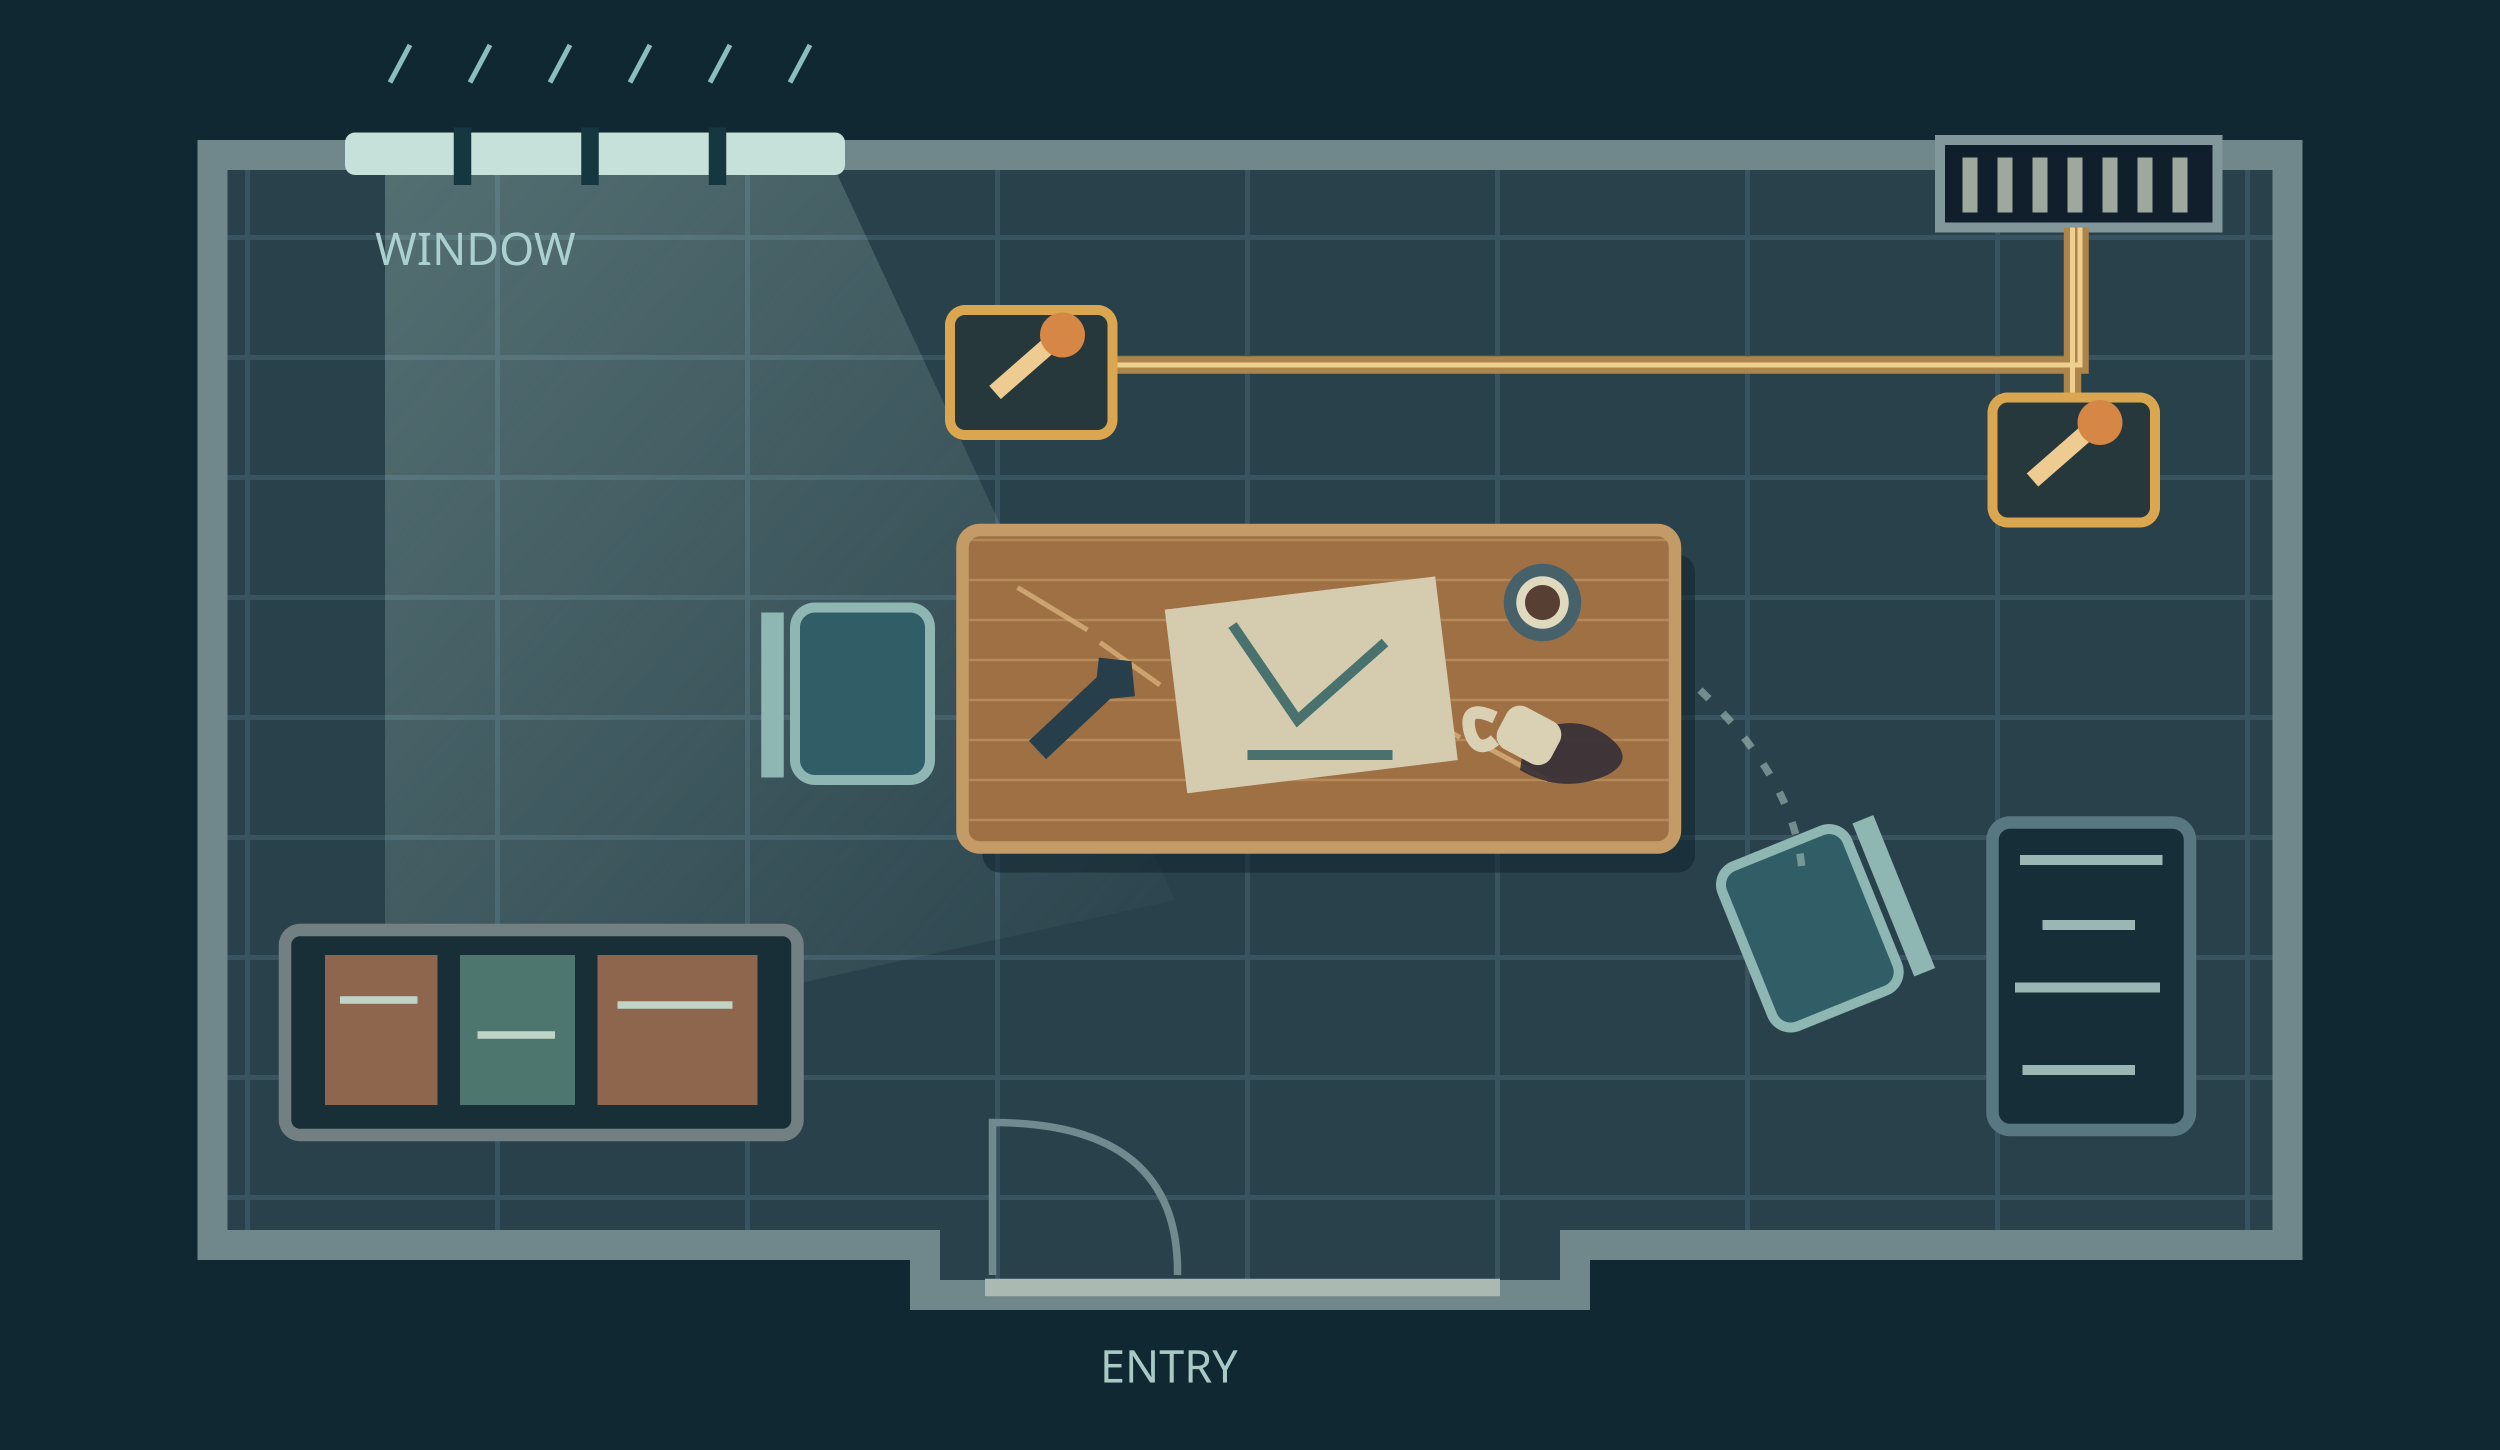
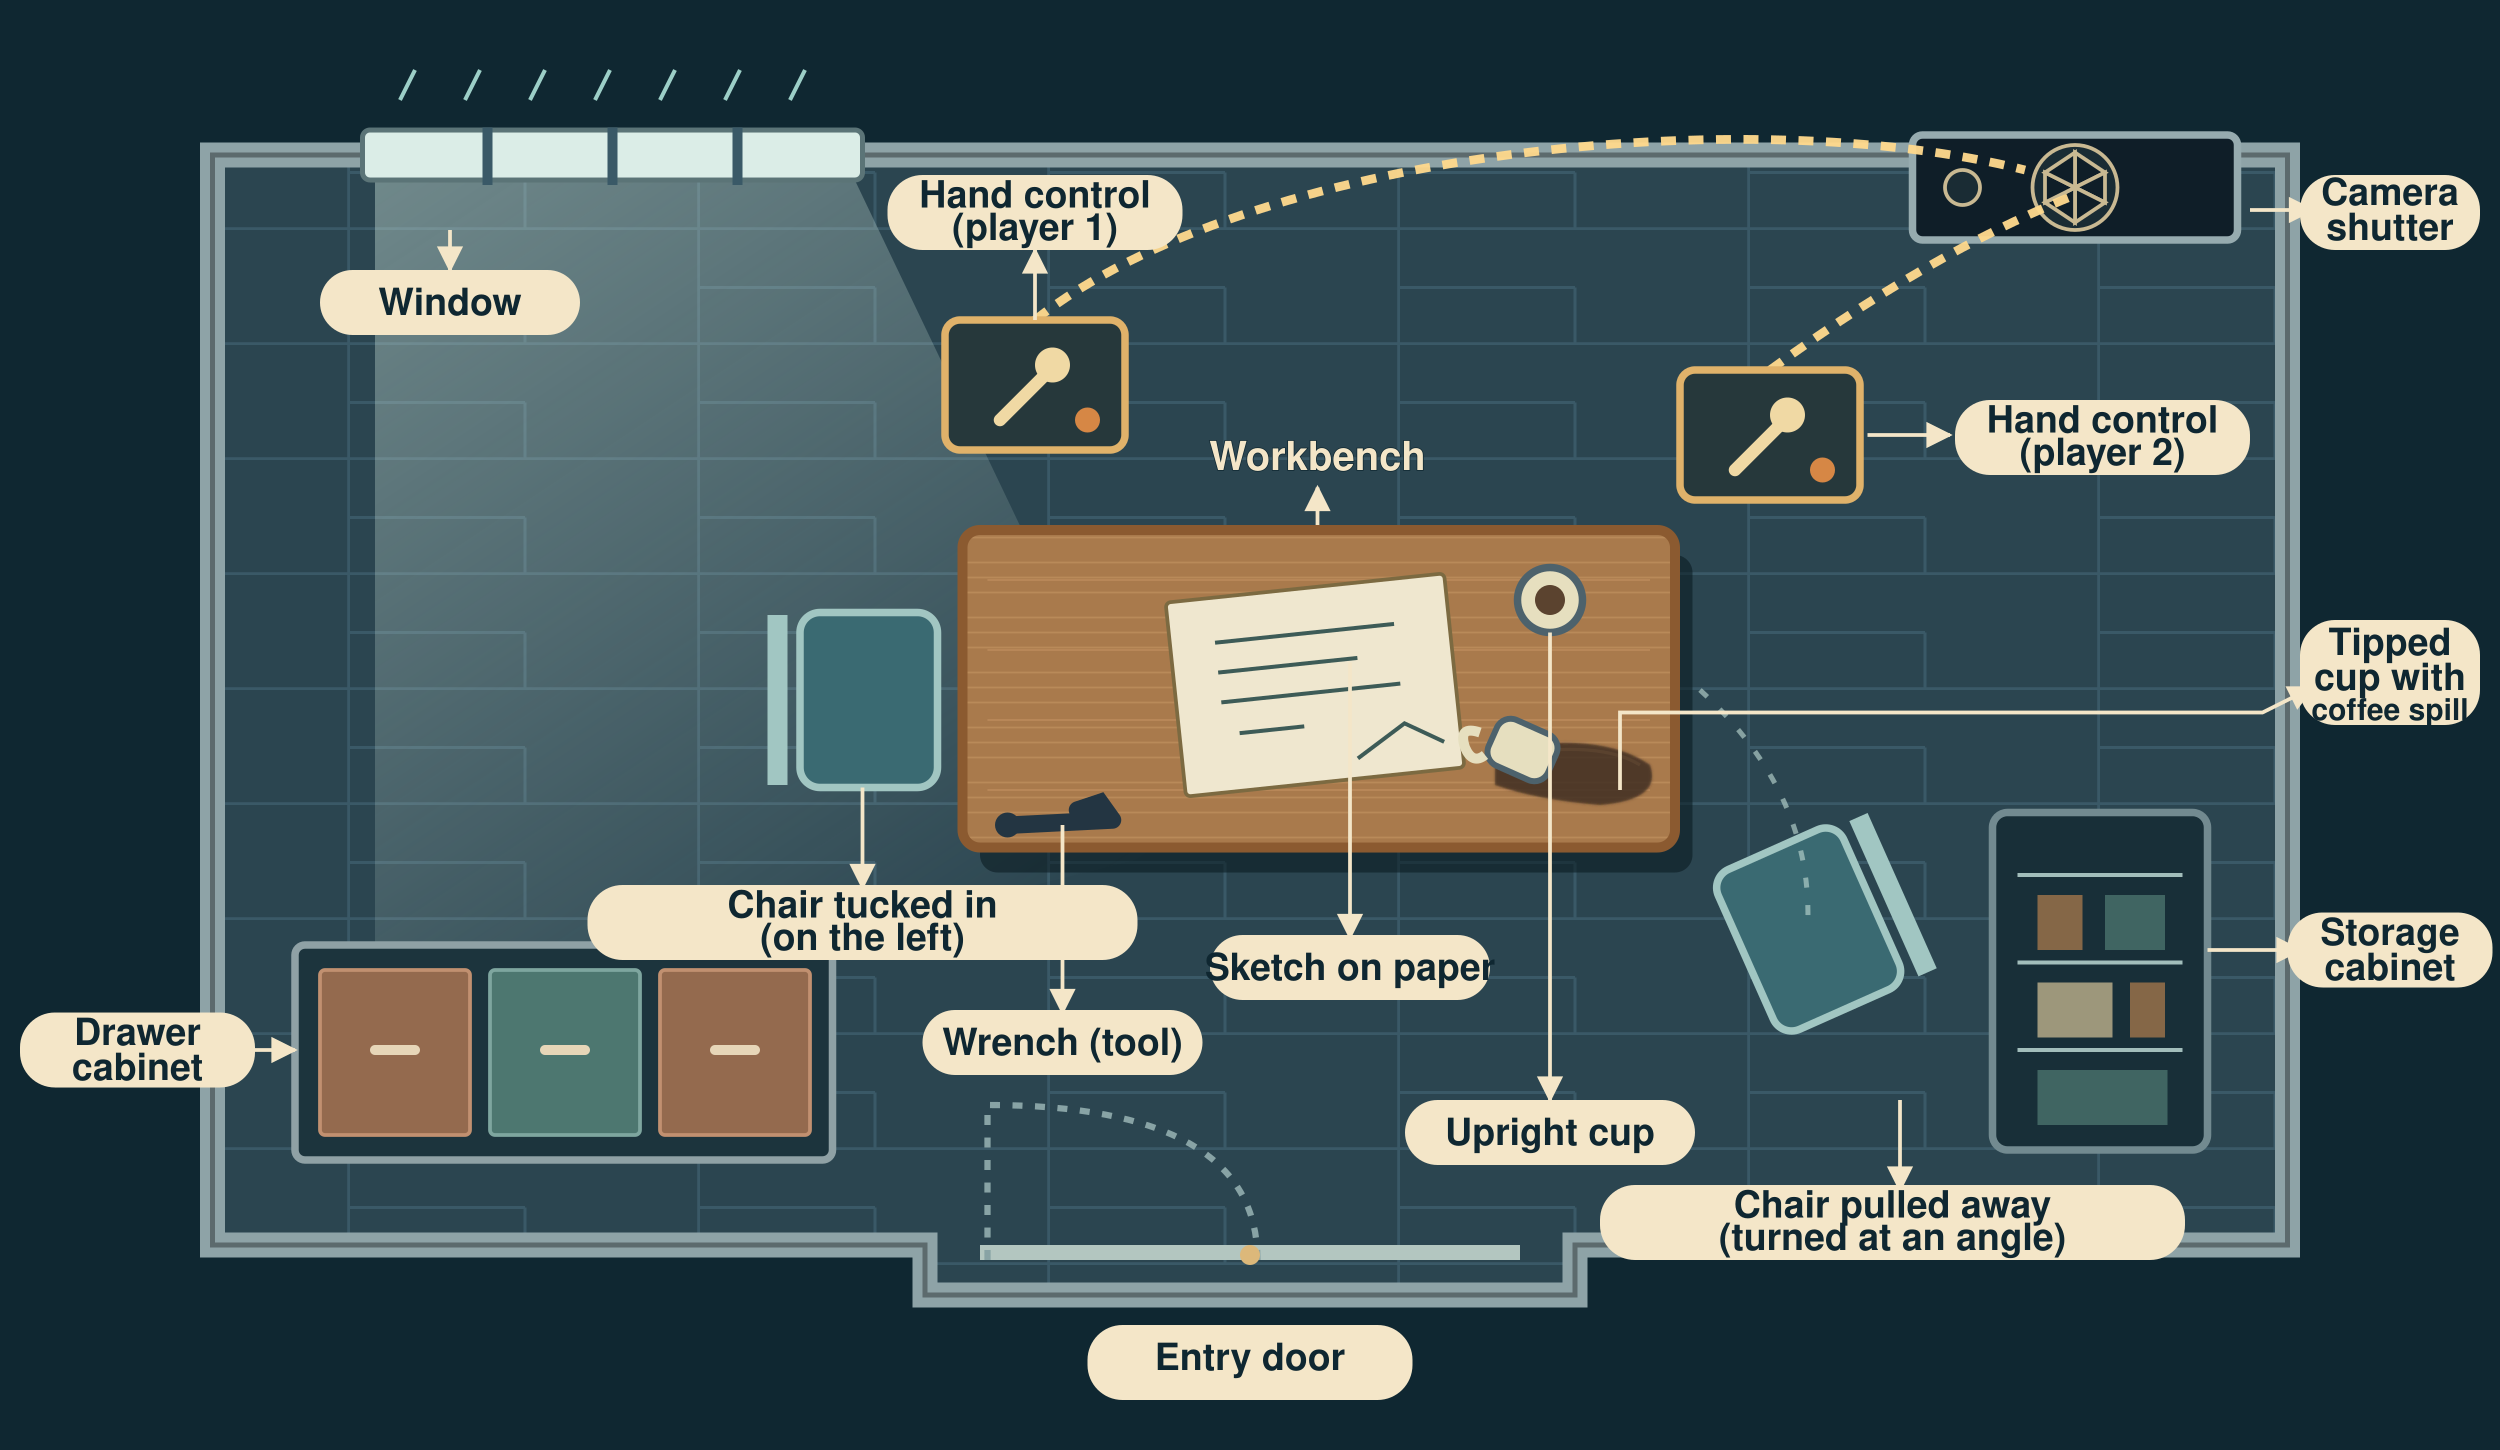
- <svg xmlns="http://www.w3.org/2000/svg" viewBox="0 0 1000 580" role="img" aria-labelledby="scene-title scene-desc">
+ <svg xmlns="http://www.w3.org/2000/svg" viewBox="0 0 1000 580" role="img" aria-labelledby="scene-title scene-desc" font-family="'Helvetica Neue', Helvetica, Arial, sans-serif">
  <defs>
-     <pattern id="floor" width="100" height="48" patternUnits="userSpaceOnUse">
-       <rect width="100" height="48" fill="#29414b" />
-       <path d="M0 47H100M99 0V48" stroke="#385461" stroke-width="2" />
+     <pattern id="floor" width="140" height="46" patternUnits="userSpaceOnUse">
+       <rect width="140" height="46" fill="#2b4550" />
+       <path d="M0 45.5H140M139.5 0V46M70 23V46" stroke="#3a5967" stroke-width="1.2" fill="none" />
+       <path d="M0 23H70" stroke="#3a5967" stroke-width="1.2" fill="none" />
    </pattern>
-     <pattern id="bench" width="16" height="16" patternUnits="userSpaceOnUse">
-       <rect width="16" height="16" fill="#9e7044" />
-       <path d="M0 8H16" stroke="#b58958" stroke-width="1" />
+     <pattern id="bench" width="22" height="22" patternUnits="userSpaceOnUse">
+       <rect width="22" height="22" fill="#a97a4c" />
+       <path d="M0 11H22M0 5H22M0 17H22" stroke="#bf8f5e" stroke-width="0.7" fill="none" opacity="0.75" />
    </pattern>
-     <linearGradient id="light" x1="0" y1="0" x2="1" y2="1">
-       <stop offset="0" stop-color="#b7dacd" stop-opacity=".3" />
-       <stop offset="1" stop-color="#b7dacd" stop-opacity="0" />
+     <linearGradient id="beam" x1="0" y1="0" x2="0.6" y2="1">
+       <stop offset="0" stop-color="#cfe6dc" stop-opacity="0.42" />
+       <stop offset="1" stop-color="#cfe6dc" stop-opacity="0" />
    </linearGradient>
    <radialGradient id="focus">
-       <stop offset="0" stop-color="#ffd98d" stop-opacity=".55" />
+       <stop offset="0" stop-color="#ffd98d" stop-opacity="0.6" />
      <stop offset="1" stop-color="#ffd98d" stop-opacity="0" />
    </radialGradient>
+     <marker id="arrow" viewBox="0 0 10 10" refX="9" refY="5" markerWidth="7" markerHeight="7" orient="auto">
+       <path d="M0 0 L10 5 L0 10 z" fill="#f4e6c8" />
+     </marker>
+     <filter id="soften" x="-20%" y="-20%" width="140%" height="140%">
+       <feGaussianBlur stdDeviation="0.6" />
+     </filter>
  </defs>
-   <rect width="1000" height="580" fill="#102832" />
-   <path d="M85 62H915V498H630V518H370V498H85Z" fill="url(#floor)" stroke="#70878c" stroke-width="12" />
-   <path d="M154 70H335L470 360 154 430Z" fill="url(#light)" />
-   <rect x="138" y="53" width="200" height="17" rx="4" fill="#c6e0da" />
-   <path d="M185 51V74M236 51V74M287 51V74" stroke="#163740" stroke-width="7" />
-   <path d="M156 33l8-15m24 15l8-15m24 15l8-15m24 15l8-15m24 15l8-15m24 15l8-15" stroke="#8bbfbf" stroke-width="2" />
-   <text x="150" y="106" fill="#acd0cf" font-size="18" font-family="system-ui">WINDOW</text>
-   <rect x="114" y="372" width="205" height="82" rx="6" fill="#182f38" stroke="#728084" stroke-width="5" />
-   <rect x="130" y="382" width="45" height="60" fill="#8e654d" />
-   <rect x="184" y="382" width="46" height="60" fill="#4d776e" />
-   <rect x="239" y="382" width="64" height="60" fill="#8e654d" />
-   <path d="M136 400h31m24 14h31m25-12h46" stroke="#bfd4c6" stroke-width="3" />
-   <rect x="385" y="212" width="285" height="127" rx="7" fill="#112630" opacity=".6" transform="translate(8,10)" />
-   <rect x="385" y="212" width="285" height="127" rx="7" fill="url(#bench)" stroke="#c49b66" stroke-width="5" />
-   <path d="M407 235l28 17m5 5l24 17m155 38l-26-14m-9-3l-35-20" stroke="#e0b882" stroke-width="2" opacity=".7" />
-   <rect x="470" y="237" width="109" height="74" fill="#d5ccb0" transform="rotate(-7 524 274)" />
-   <path d="M493 250l26 38 35-31m-55 45h58" fill="none" stroke="#49716e" stroke-width="4" />
-   <path d="M415 300l33-31m-9-1l9 1 1 10" stroke="#273f4a" stroke-width="10" fill="none" />
-   <circle cx="617" cy="241" r="13" fill="#dfdabd" stroke="#47616a" stroke-width="5" />
-   <circle cx="617" cy="241" r="7" fill="#574033" />
-   <path d="M610 295q20-12 35 1q9 8-2 14q-18 8-35-2Z" fill="#352e35" opacity=".9" />
-   <rect x="599" y="284" width="24" height="19" rx="6" fill="#dad0b4" transform="rotate(28 610 295)" />
-   <path d="M598 287q-13-6-10 6q3 9 10 3" fill="none" stroke="#dad0b4" stroke-width="5" />
+   <rect width="1000" height="580" fill="#0f2731" />
+   <path d="M85 62 H915 V498 H630 V518 H370 V498 H85 Z" fill="url(#floor)" stroke="#8ea3a7" stroke-width="10" />
+   <path d="M85 62 H915 V498 H630 V518 H370 V498 H85 Z" fill="none" stroke="#000" stroke-width="2" opacity="0.35" />
+   <path d="M150 68 H340 L470 340 L150 420 Z" fill="url(#beam)" />
+   <g id="obj-window">
+     <rect x="145" y="52" width="200" height="20" rx="3" fill="#dbede7" stroke="#5b7477" stroke-width="2" />
+     <path d="M195 51V74 M245 51V74 M295 51V74" stroke="#3a5967" stroke-width="4" />
+     <path d="M160 40 l6 -12 M186 40 l6 -12 M212 40 l6 -12 M238 40 l6 -12 M264 40 l6 -12 M290 40 l6 -12 M316 40 l6 -12" stroke="#9ccfc7" stroke-width="1.6" />
+   </g>
+   <g id="obj-cabinet">
+     <rect x="118" y="378" width="215" height="86" rx="4" fill="#1c343d" stroke="#8fa1a5" stroke-width="3" />
+     <rect x="128" y="388" width="60" height="66" rx="2" fill="#946a4e" stroke="#c19070" stroke-width="1.5" />
+     <rect x="196" y="388" width="60" height="66" rx="2" fill="#4d7770" stroke="#7ea69f" stroke-width="1.5" />
+     <rect x="264" y="388" width="60" height="66" rx="2" fill="#946a4e" stroke="#c19070" stroke-width="1.5" />
+     <rect x="148" y="418" width="20" height="4" rx="2" fill="#e7d6b8" />
+     <rect x="216" y="418" width="20" height="4" rx="2" fill="#e7d6b8" />
+     <rect x="284" y="418" width="20" height="4" rx="2" fill="#e7d6b8" />
+   </g>
+   <g id="obj-shutter">
+     <rect x="765" y="54" width="130" height="42" rx="4" fill="#0f1e28" stroke="#96abaf" stroke-width="3" />
+     <g transform="translate(830 75)">
+       <circle r="17" fill="#1a2c34" stroke="#c9b992" stroke-width="1.5" />
+       <g stroke="#c9b992" stroke-width="1.5" fill="#0f1e28">
+         <path d="M0 -14 L12 -6 L0 0 Z" />
+         <path d="M12 -6 L12 6 L0 0 Z" />
+         <path d="M12 6 L0 14 L0 0 Z" />
+         <path d="M0 14 L-12 6 L0 0 Z" />
+         <path d="M-12 6 L-12 -6 L0 0 Z" />
+         <path d="M-12 -6 L0 -14 L0 0 Z" />
+       </g>
+     </g>
+     <circle cx="785" cy="75" r="7" fill="#1a2c34" stroke="#c9b992" stroke-width="1.5" />
+   </g>
+   <path d="M414 128 C 500 60, 700 40, 810 68" fill="none" stroke="#ffd98d" stroke-width="3.5" stroke-dasharray="6 5" opacity="0.95" />
+   <path d="M708 148 C 760 110, 800 90, 830 78" fill="none" stroke="#ffd98d" stroke-width="3.5" stroke-dasharray="6 5" opacity="0.95" />
+   <g id="obj-control-left">
+     <rect x="378" y="128" width="72" height="52" rx="6" fill="#26383b" stroke="#e0b26a" stroke-width="3" />
+     <path d="M400 168 L420 148" stroke="#f0d9a4" stroke-width="5" stroke-linecap="round" />
+     <circle cx="421" cy="146" r="7" fill="#f0d9a4" />
+     <circle cx="435" cy="168" r="5" fill="#d68745" />
+   </g>
+   <g id="obj-control-right">
+     <rect x="672" y="148" width="72" height="52" rx="6" fill="#26383b" stroke="#e0b26a" stroke-width="3" />
+     <path d="M694 188 L714 168" stroke="#f0d9a4" stroke-width="5" stroke-linecap="round" />
+     <circle cx="715" cy="166" r="7" fill="#f0d9a4" />
+     <circle cx="729" cy="188" r="5" fill="#d68745" />
+   </g>
+   <circle cx="414" cy="154" r="60" fill="url(#focus)" class="attention-glow" opacity="0" />
+   <circle cx="708" cy="174" r="60" fill="url(#focus)" class="attention-glow" opacity="0" />
+   <g id="obj-bench">
+     <rect x="392" y="222" width="285" height="127" rx="7" fill="#08171e" opacity="0.55" />
+     <rect x="385" y="212" width="285" height="127" rx="7" fill="url(#bench)" stroke="#8b5a30" stroke-width="4" />
+     <path d="M395 232 H660 M395 260 H660 M395 288 H660 M395 316 H660" stroke="#c99667" stroke-width="0.7" opacity="0.55" />
+   </g>
+   <g id="obj-drawing">
+     <rect x="470" y="235" width="112" height="78" rx="2" fill="#efe7cf" stroke="#7c6a41" stroke-width="1.5" transform="rotate(-6 526 274)" />
+     <path d="M488 253 L560 253 M488 265 L544 265 M488 277 L560 277 M494 290 L520 290" stroke="#3d5b57" stroke-width="1.6" transform="rotate(-6 526 274)" />
+     <path d="M540 305 L560 293 L575 302" fill="none" stroke="#3d5b57" stroke-width="1.6" transform="rotate(-6 526 274)" />
+   </g>
+   <g id="obj-tool">
+     <path d="M405 330 L445 328 M445 328 l-5 -7 l-9 3" fill="none" stroke="#233542" stroke-width="7" stroke-linecap="round" />
+     <circle cx="403" cy="330" r="5" fill="#233542" />
+   </g>
+   <g id="obj-cup-upright">
+     <circle cx="620" cy="240" r="13" fill="#e6dfbf" stroke="#4d626c" stroke-width="3" />
+     <circle cx="620" cy="240" r="6" fill="#5b432f" />
+   </g>
+   <g id="obj-cup-spill">
+     <path d="M598 300 Q 640 292 660 306 Q 665 320 640 322 Q 615 320 598 314 Z" fill="#3f2f24" opacity="0.85" filter="url(#soften)" />
+     <path d="M604 302 Q 640 296 656 306" fill="none" stroke="#5b432f" stroke-width="1.3" opacity="0.9" />
+     <rect x="596" y="290" width="26" height="20" rx="6" fill="#e6dfbf" stroke="#4d626c" stroke-width="2.4" transform="rotate(24 609 300)" />
+     <path d="M592 293 q-9 -3 -6 6 q3 7 8 3" fill="none" stroke="#e6dfbf" stroke-width="4" />
+   </g>
  <g id="chair-left">
-     <rect x="318" y="243" width="54" height="69" rx="8" fill="#315e66" stroke="#8eb6b2" stroke-width="4" />
-     <path d="M309 245v66" stroke="#8eb6b2" stroke-width="9" />
+     <rect x="320" y="245" width="55" height="70" rx="8" fill="#3a6a72" stroke="#a1c6c2" stroke-width="3" />
+     <path d="M311 246 v68" stroke="#a1c6c2" stroke-width="8" />
  </g>
-   <g id="chair-away" transform="rotate(-22 723 369)">
-     <rect x="696" y="337" width="54" height="69" rx="8" fill="#315e66" stroke="#8eb6b2" stroke-width="4" />
-     <path d="M759 339v66" stroke="#8eb6b2" stroke-width="9" />
+   <g id="chair-away" transform="rotate(-24 723 372)">
+     <rect x="696" y="337" width="55" height="70" rx="8" fill="#3a6a72" stroke="#a1c6c2" stroke-width="3" />
+     <path d="M760 339 v68" stroke="#a1c6c2" stroke-width="8" />
  </g>
-   <path d="M680 276q40 38 41 76" fill="none" stroke="#aec9c3" stroke-width="3" stroke-dasharray="5 8" opacity=".55" />
-   <rect x="776" y="56" width="111" height="35" fill="#101f2b" stroke="#81979c" stroke-width="4" />
-   <path d="M788 63v22m14-22v22m14-22v22m14-22v22m14-22v22m14-22v22m14-22v22" stroke="#9da99d" stroke-width="6" />
-   <path d="M402 146H832V91M829 183V91" stroke="#ad854a" stroke-width="7" fill="none" />
-   <path d="M402 146H832V91M829 183V91" stroke="#edd090" stroke-width="2" fill="none" />
-   <circle cx="412" cy="149" r="51" fill="url(#focus)" class="attention-glow" opacity="0" />
-   <circle cx="828" cy="184" r="51" fill="url(#focus)" class="attention-glow" opacity="0" />
-   <rect x="380" y="124" width="65" height="50" rx="6" fill="#26383b" stroke="#daa650" stroke-width="4" />
-   <path d="M398 157l24-21" stroke="#eecc91" stroke-width="7" />
-   <circle cx="425" cy="134" r="9" fill="#d68745" />
-   <rect x="797" y="159" width="65" height="50" rx="6" fill="#26383b" stroke="#daa650" stroke-width="4" />
-   <path d="M813 192l24-21" stroke="#eecc91" stroke-width="7" />
-   <circle cx="840" cy="169" r="9" fill="#d68745" />
-   <rect x="797" y="329" width="79" height="123" rx="7" fill="#162e38" stroke="#587781" stroke-width="5" />
-   <path d="M808 344h57m-48 26h37m-48 25h58m-55 33h45" stroke="#9ab7b3" stroke-width="4" />
-   <path d="M394 515H600" stroke="#aab9b2" stroke-width="7" />
-   <path d="M397 510v-61q75 0 74 61" fill="none" stroke="#708a8f" stroke-width="3" />
-   <text x="440" y="553" fill="#a9c9c4" font-size="18" font-family="system-ui">ENTRY</text>
+   <path d="M680 276 q46 42 43 96" fill="none" stroke="#b7d3cd" stroke-width="2" stroke-dasharray="4 7" opacity="0.65" />
+   <g id="obj-tall-cabinet">
+     <rect x="797" y="325" width="86" height="135" rx="6" fill="#182f38" stroke="#728a90" stroke-width="3" />
+     <path d="M807 350 H873 M807 385 H873 M807 420 H873" stroke="#a2bebb" stroke-width="1.6" />
+     <rect x="815" y="358" width="18" height="22" fill="#a97a4c" opacity="0.75" />
+     <rect x="842" y="358" width="24" height="22" fill="#4d7770" opacity="0.75" />
+     <rect x="815" y="393" width="30" height="22" fill="#c9b992" opacity="0.75" />
+     <rect x="852" y="393" width="14" height="22" fill="#a97a4c" opacity="0.75" />
+     <rect x="815" y="428" width="52" height="22" fill="#4d7770" opacity="0.75" />
+   </g>
+   <g id="obj-entry">
+     <rect x="392" y="498" width="216" height="6" fill="#b3c6c0" />
+     <path d="M395 504 v -62 q 108 0 108 62" fill="none" stroke="#88a3a5" stroke-width="2.5" stroke-dasharray="4 5" />
+     <circle cx="500" cy="502" r="4" fill="#dcb87a" />
+   </g>
+   <g id="callouts" font-size="15" font-weight="700">
+     <path d="M180 92 L180 108" stroke="#f4e6c8" stroke-width="1.5" marker-end="url(#arrow)" />
+     <rect x="128" y="108" width="104" height="26" rx="13" fill="#f4e6c8" />
+     <text x="180" y="126" text-anchor="middle" fill="#0f2731">Window</text>
+     <path d="M100 420 L118 420" stroke="#f4e6c8" stroke-width="1.5" marker-end="url(#arrow)" />
+     <rect x="8" y="405" width="94" height="30" rx="14" fill="#f4e6c8" />
+     <text x="55" y="418" text-anchor="middle" fill="#0f2731">Drawer</text>
+     <text x="55" y="432" text-anchor="middle" fill="#0f2731">cabinet</text>
+     <path d="M900 84 L925 84" stroke="#f4e6c8" stroke-width="1.5" marker-end="url(#arrow)" />
+     <rect x="920" y="70" width="72" height="30" rx="14" fill="#f4e6c8" />
+     <text x="956" y="82" text-anchor="middle" fill="#0f2731">Camera</text>
+     <text x="956" y="96" text-anchor="middle" fill="#0f2731">shutter</text>
+     <path d="M414 128 L414 100" stroke="#f4e6c8" stroke-width="1.5" marker-end="url(#arrow)" />
+     <rect x="355" y="70" width="118" height="30" rx="14" fill="#f4e6c8" />
+     <text x="414" y="83" text-anchor="middle" fill="#0f2731">Hand control</text>
+     <text x="414" y="96" text-anchor="middle" fill="#0f2731">(player 1)</text>
+     <path d="M747 174 L780 174" stroke="#f4e6c8" stroke-width="1.5" marker-end="url(#arrow)" />
+     <rect x="782" y="160" width="118" height="30" rx="14" fill="#f4e6c8" />
+     <text x="841" y="173" text-anchor="middle" fill="#0f2731">Hand control</text>
+     <text x="841" y="186" text-anchor="middle" fill="#0f2731">(player 2)</text>
+     <path d="M527 210 L527 195" stroke="#f4e6c8" stroke-width="1.5" marker-end="url(#arrow)" />
+     <rect x="461" y="192" width="132" height="26" rx="13" fill="none" />
+     <text x="527" y="188" text-anchor="middle" fill="#f4e6c8" font-size="16" stroke="#0f2731" stroke-width="0.6" paint-order="stroke">Workbench</text>
+     <path d="M540 265 L540 375" stroke="#f4e6c8" stroke-width="1.5" marker-end="url(#arrow)" />
+     <rect x="484" y="374" width="112" height="26" rx="13" fill="#f4e6c8" />
+     <text x="540" y="392" text-anchor="middle" fill="#0f2731">Sketch on paper</text>
+     <path d="M425 330 L425 405" stroke="#f4e6c8" stroke-width="1.5" marker-end="url(#arrow)" />
+     <rect x="369" y="404" width="112" height="26" rx="13" fill="#f4e6c8" />
+     <text x="425" y="422" text-anchor="middle" fill="#0f2731">Wrench (tool)</text>
+     <path d="M620 253 L620 440" stroke="#f4e6c8" stroke-width="1.5" marker-end="url(#arrow)" />
+     <rect x="562" y="440" width="116" height="26" rx="13" fill="#f4e6c8" />
+     <text x="620" y="458" text-anchor="middle" fill="#0f2731">Upright cup</text>
+     <path d="M648 316 L648 285 L905 285 L925 275" stroke="#f4e6c8" stroke-width="1.5" fill="none" marker-end="url(#arrow)" />
+     <rect x="920" y="248" width="72" height="42" rx="14" fill="#f4e6c8" />
+     <text x="956" y="262" text-anchor="middle" fill="#0f2731">Tipped</text>
+     <text x="956" y="276" text-anchor="middle" fill="#0f2731">cup with</text>
+     <text x="956" y="288" text-anchor="middle" fill="#0f2731" font-size="12">coffee spill</text>
+     <path d="M345 315 L345 355" stroke="#f4e6c8" stroke-width="1.5" marker-end="url(#arrow)" />
+     <rect x="235" y="354" width="220" height="30" rx="14" fill="#f4e6c8" />
+     <text x="345" y="367" text-anchor="middle" fill="#0f2731">Chair tucked in</text>
+     <text x="345" y="380" text-anchor="middle" fill="#0f2731">(on the left)</text>
+     <path d="M760 440 L760 476" stroke="#f4e6c8" stroke-width="1.5" marker-end="url(#arrow)" />
+     <rect x="640" y="474" width="234" height="30" rx="14" fill="#f4e6c8" />
+     <text x="757" y="487" text-anchor="middle" fill="#0f2731">Chair pulled away</text>
+     <text x="757" y="500" text-anchor="middle" fill="#0f2731">(turned at an angle)</text>
+     <path d="M883 380 L920 380" stroke="#f4e6c8" stroke-width="1.5" marker-end="url(#arrow)" />
+     <rect x="915" y="365" width="82" height="30" rx="14" fill="#f4e6c8" />
+     <text x="956" y="378" text-anchor="middle" fill="#0f2731">Storage</text>
+     <text x="956" y="392" text-anchor="middle" fill="#0f2731">cabinet</text>
+     <rect x="435" y="530" width="130" height="30" rx="14" fill="#f4e6c8" />
+     <text x="500" y="548" text-anchor="middle" fill="#0f2731">Entry door</text>
+   </g>
  <g id="labels" visibility="hidden" font-family="system-ui" font-size="20" font-weight="650">
    <rect x="541" y="347" width="148" height="38" rx="4" fill="#f0e4cc" />
    <text x="553" y="373" fill="#15333d">Spilled cup</text>
    <rect x="646" y="419" width="210" height="38" rx="4" fill="#f0e4cc" />
    <text x="658" y="445" fill="#15333d">Chair pulled away</text>
    <rect x="496" y="106" width="230" height="38" rx="4" fill="#f0e4cc" />
    <text x="508" y="132" fill="#15333d">Separated controls</text>
  </g>
  <g id="targets" fill="transparent" stroke="transparent" stroke-width="5">
    <rect class="target" data-clue="table" tabindex="0" role="button" aria-label="Inspect the table and cups" x="385" y="212" width="285" height="127" rx="7" />
    <rect class="target" data-clue="chair" tabindex="0" role="button" aria-label="Inspect the chairs" x="685" y="325" width="90" height="90" rx="7" />
    <rect class="target" data-clue="controls" tabindex="0" role="button" aria-label="Inspect the separated controls" x="376" y="112" width="495" height="100" rx="7" />
  </g>
</svg>
